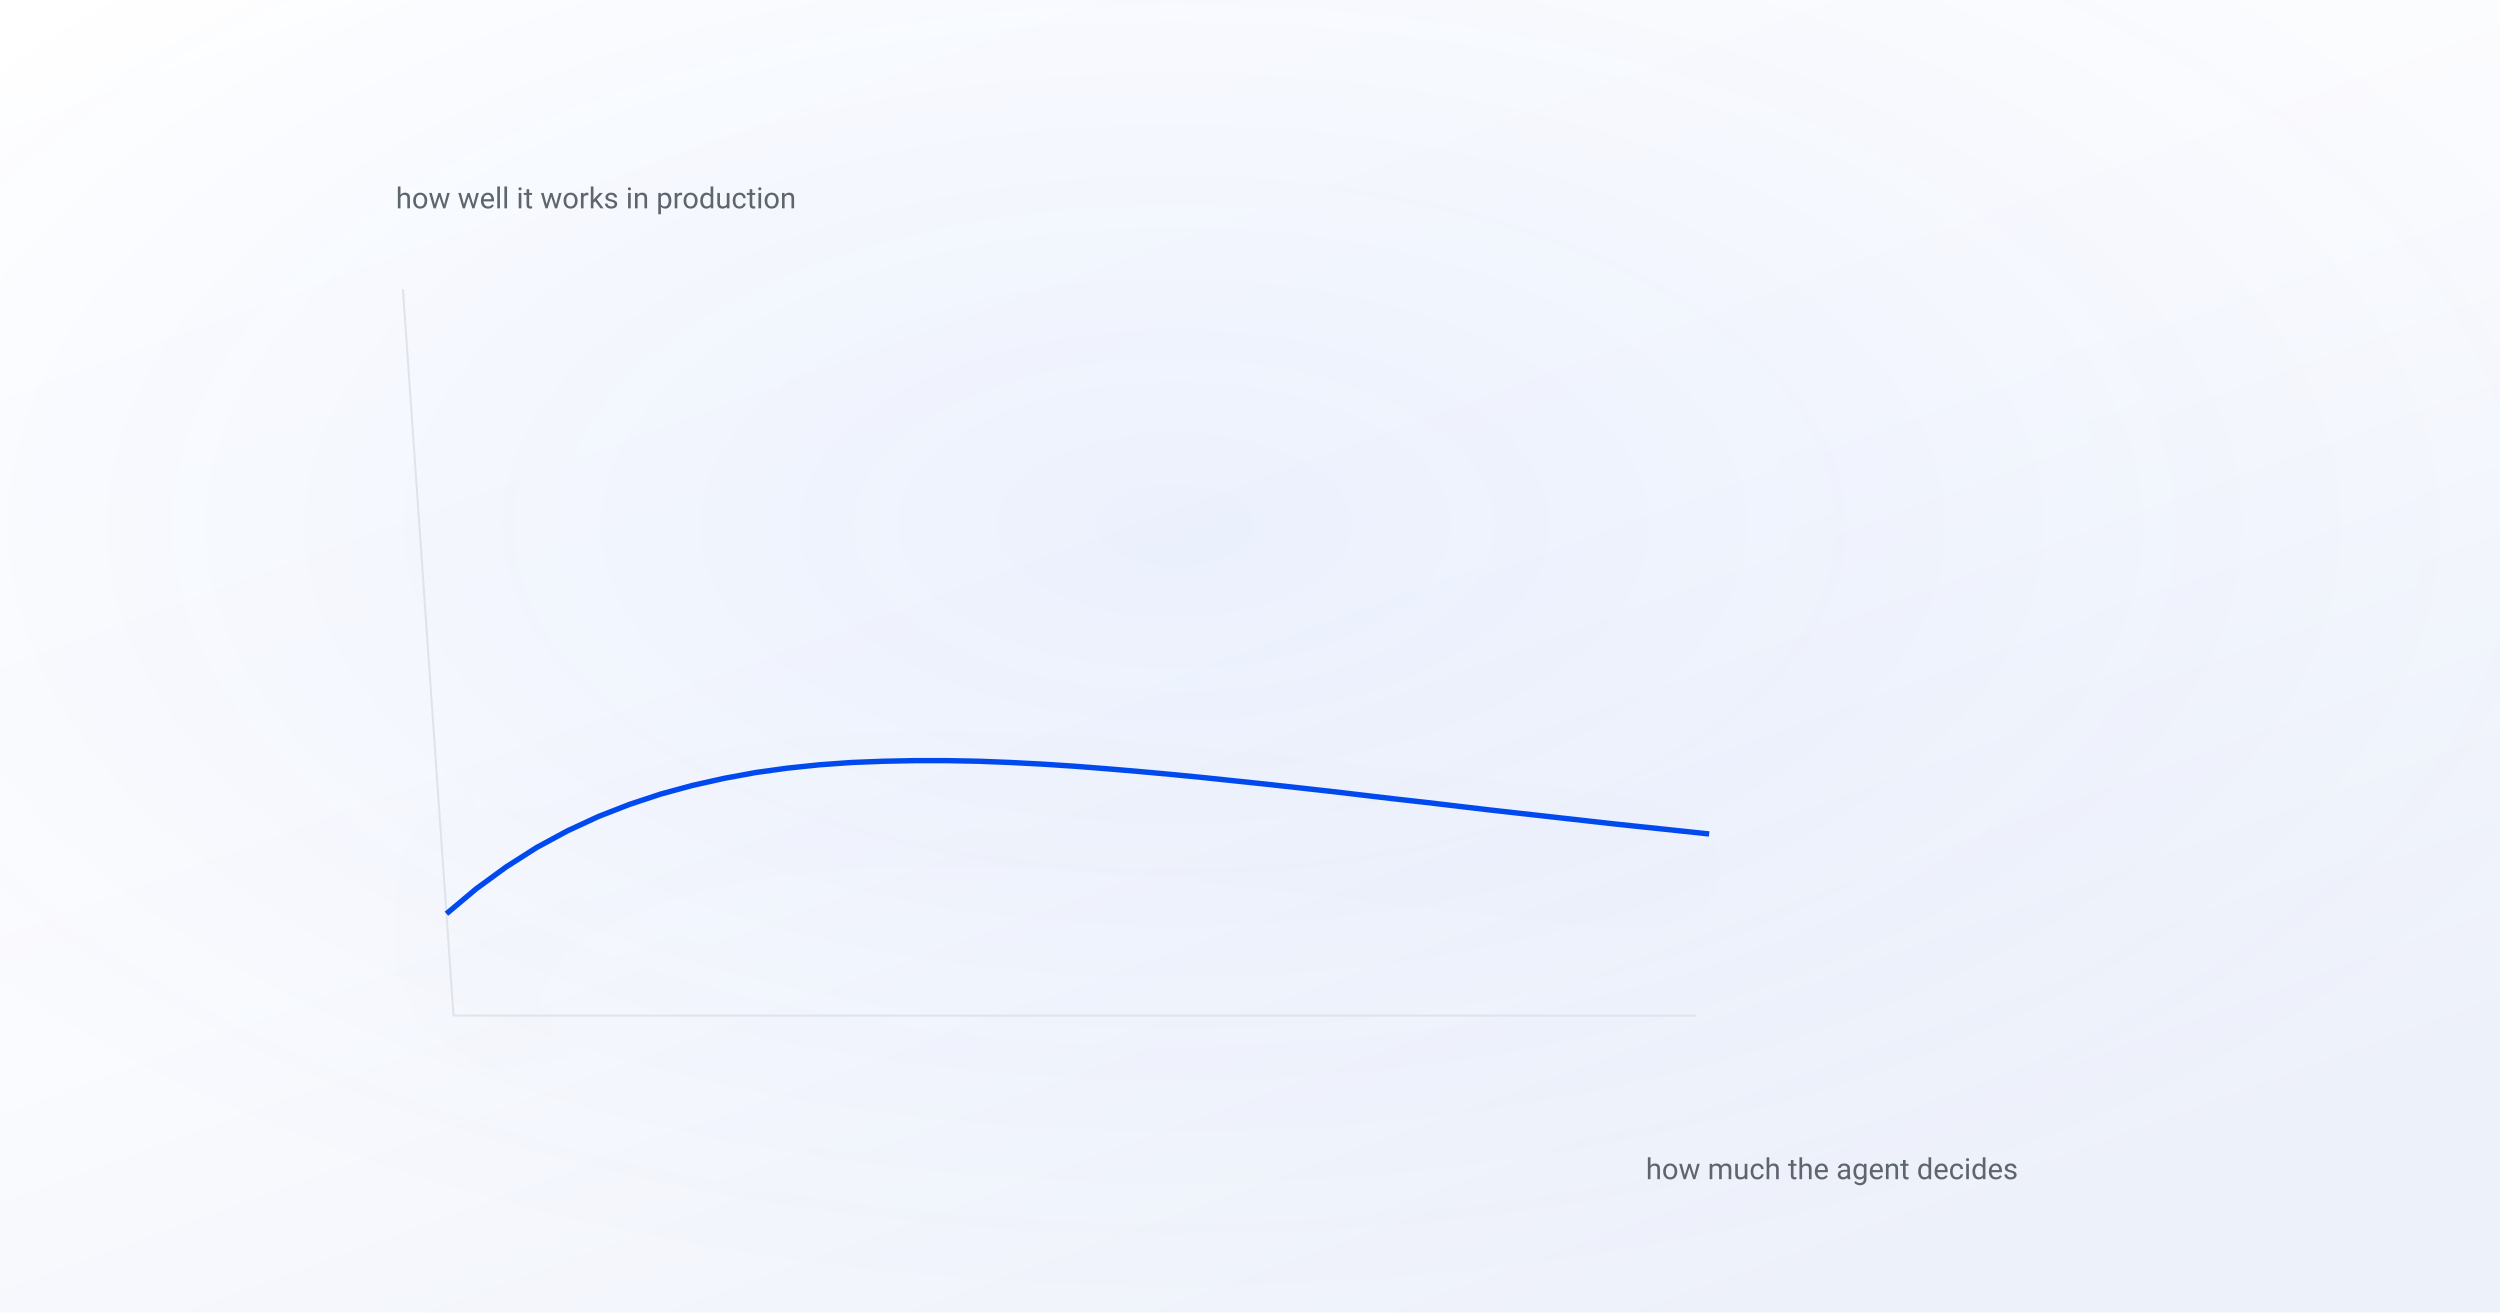
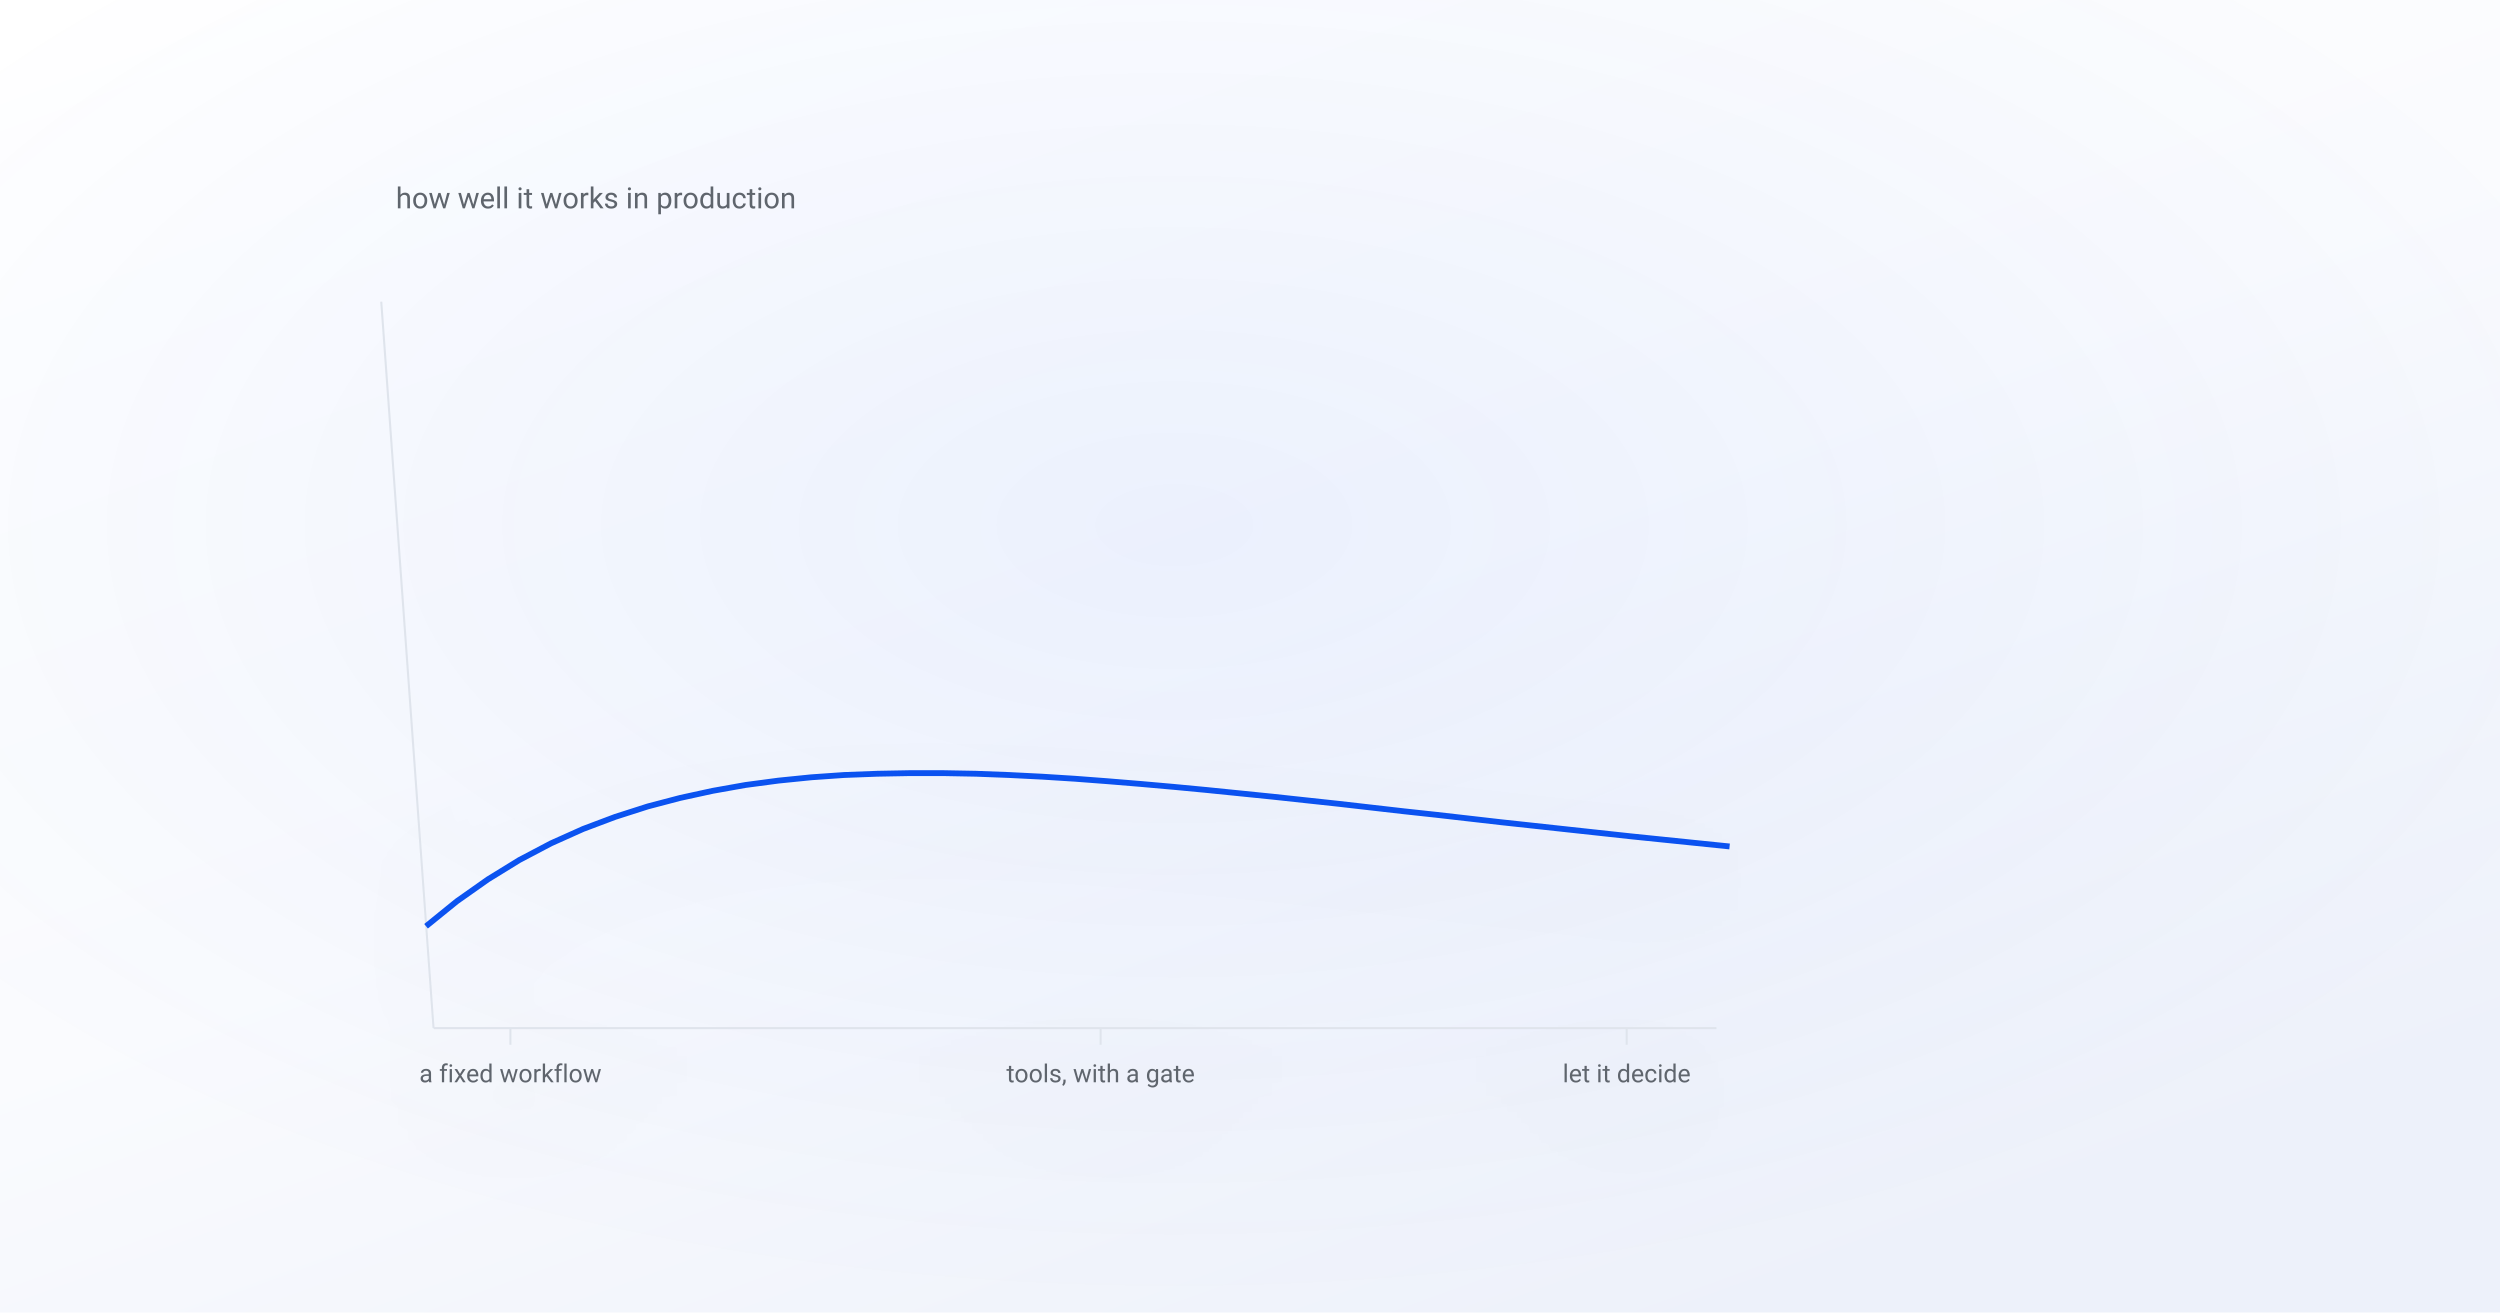
<svg xmlns="http://www.w3.org/2000/svg" viewBox="0 0 1200 630" font-family="-apple-system, BlinkMacSystemFont, 'Segoe UI', 'DM Sans', Roboto, sans-serif">
  <defs>
    <linearGradient id="bg" x1="0" y1="0" x2="0.7" y2="1">
      <stop offset="0" stop-color="#ffffff" />
      <stop offset="0.55" stop-color="#fafbfe" />
      <stop offset="1" stop-color="#edf1fa" />
    </linearGradient>
    <radialGradient id="glow" cx="0.47" cy="0.4" r="0.6">
      <stop offset="0" stop-color="#004aef" stop-opacity="0.06" />
      <stop offset="1" stop-color="#004aef" stop-opacity="0" />
    </radialGradient>
    <filter id="lift" x="-25%" y="-25%" width="150%" height="160%">
      <feDropShadow dx="0" dy="18" stdDeviation="24" flood-color="#0b1a3a" flood-opacity="0.11" />
    </filter>
  </defs>
  <style>
    /* 14s loop. Each class is a different kind of arrival, because the figures
       are about different kinds of event: text is typed, a result appears, a
-        panel expands and pushes what is under it away, a curve is drawn.
+        panel expands and pushes what is under it away, a curve is drawn. A fade
+        only says "this exists".
+ 
       `transform-box: fill-box` is what makes transform-origin mean the shape's
-        own box rather than the whole canvas.
+        own box rather than the whole canvas. Without it a scaleX on a text line
+        grows from the middle of the page.

-        Every animation rests on the finished figure, and reduced motion paints
-        that frame directly. The og:image renderer runs with reduced motion
-        forced, so the still it captures is always the completed drawing. */
+        Every class rests on the finished figure, and reduced motion paints that
+        frame directly. The og:image renderer forces reduced motion, so the still
+        it captures is always the completed drawing. Check this after any change
+        to the keyframes: a scaleY(0) that fails to reset removes the shape from
+        every social card, and nobody notices until someone shares the post. */
    .c, .type, .pop, .rise, .expandy { transform-box: fill-box; }

    .c { opacity: 0; animation: fade 14s ease-in-out infinite; }
    @keyframes fade { 0% { opacity: 0 } 20%, 88% { opacity: var(--o, 1) } 100% { opacity: 0 } }

-     /* a caret running left to right */
    .type { opacity: 0; transform-origin: left center;
             animation: type 14s cubic-bezier(0.25, 0.9, 0.3, 1) infinite; }
    @keyframes type { 0% { opacity: 0; transform: scaleX(0) }
                      6% { opacity: var(--o, 1); transform: scaleX(0) }
                      22%, 88% { opacity: var(--o, 1); transform: scaleX(1) }
                      100% { opacity: 0; transform: scaleX(1) } }

-     /* lands with a little overshoot, the way a result appears */
    .pop { opacity: 0; transform-origin: center;
            animation: pop 14s cubic-bezier(0.34, 1.56, 0.64, 1) infinite; }
    @keyframes pop { 0% { opacity: 0; transform: scale(0.6) }
                     18%, 88% { opacity: var(--o, 1); transform: scale(1) }
                     100% { opacity: 0; transform: scale(0.6) } }

    .rise { opacity: 0; animation: rise 14s cubic-bezier(0.2, 0.9, 0.3, 1) infinite; }
    @keyframes rise { 0% { opacity: 0; transform: translateY(22px) }
                      20%, 88% { opacity: var(--o, 1); transform: translateY(0) }
                      100% { opacity: 0; transform: translateY(22px) } }

-     /* a panel opening downward, which is what pushes the links off the frame */
    .expandy { opacity: 0; transform-origin: top center;
                animation: expandy 14s cubic-bezier(0.2, 0.9, 0.25, 1) infinite; }
    @keyframes expandy { 0% { opacity: 0; transform: scaleY(0) }
                         6% { opacity: var(--o, 1); transform: scaleY(0) }
                         24%, 88% { opacity: var(--o, 1); transform: scaleY(1) }
                         100% { opacity: 0; transform: scaleY(0) } }

    .draw { stroke-dasharray: var(--len, 2000); stroke-dashoffset: var(--len, 2000);
             animation: draw 14s ease-in-out infinite; }
    @keyframes draw { 0% { stroke-dashoffset: var(--len, 2000) }
                      26%, 88% { stroke-dashoffset: 0 }
                      100% { stroke-dashoffset: var(--len, 2000) } }

    .mark { opacity: 0; animation: mark 14s ease infinite; }
    @keyframes mark { 0%, 40% { opacity: 0 } 52%, 86% { opacity: 1 } 96%, 100% { opacity: 0 } }

    @media (prefers-reduced-motion: reduce) {
      .c, .type, .pop, .rise, .expandy { opacity: var(--o, 1); transform: none; animation: none }
      .draw { stroke-dashoffset: 0; animation: none }
      .mark { opacity: 1; animation: none }
    }
  </style>
  <rect width="1200" height="630" fill="url(#bg)" />
  <rect width="1200" height="630" fill="url(#glow)" />
+   <defs>
+     <linearGradient id="gblue" x1="0" y1="0" x2="0.55" y2="1">
+       <stop offset="0" stop-color="#3d76ff" />
+       <stop offset="1" stop-color="#004aef" />
+     </linearGradient>
+     <linearGradient id="ggreen" x1="0" y1="0" x2="0.5" y2="1">
+       <stop offset="0" stop-color="#6df7cd" />
+       <stop offset="1" stop-color="#07ef9c" />
+     </linearGradient>
+     <linearGradient id="gcard" x1="0.1" y1="0" x2="0.3" y2="1">
+       <stop offset="0" stop-color="#ffffff" stop-opacity="0.96" />
+       <stop offset="1" stop-color="#ffffff" stop-opacity="0.74" />
+     </linearGradient>
+     <linearGradient id="gchip" x1="0" y1="0" x2="0" y2="1">
+       <stop offset="0" stop-color="#f4f7ff" />
+       <stop offset="1" stop-color="#e6ecfa" />
+     </linearGradient>
+   </defs>
  <g filter="url(#lift)">
-     <line x1="217.7" y1="487.5" x2="814.3" y2="487.5" stroke="#dfe4ec" />
-     <line x1="217.7" y1="487.5" x2="193.4" y2="138.8" stroke="#dfe4ec" />
-     <path class="draw" d="M214.3 438.6 L228.6 426.6 L243.0 416.1 L257.6 406.8 L272.4 398.8 L287.3 391.9 L302.2 386.1 L317.3 381.1 L332.4 377.0 L347.6 373.6 L362.8 370.8 L378.0 368.7 L393.3 367.1 L408.6 366.0 L423.9 365.4 L439.3 365.1 L454.6 365.1 L470.0 365.4 L485.3 366.0 L500.7 366.8 L516.0 367.8 L531.3 369.0 L546.6 370.3 L562.0 371.7 L577.3 373.2 L592.5 374.8 L607.8 376.4 L623.1 378.1 L638.3 379.8 L653.6 381.6 L668.8 383.4 L684.0 385.1 L699.2 386.9 L714.4 388.7 L729.6 390.4 L744.7 392.1 L759.9 393.8 L775.0 395.5 L790.2 397.1 L805.3 398.7 L820.4 400.3" fill="none" stroke="#004aef" stroke-width="2.6" style="--len:900" />
-     <circle class="c" cx="439.3" cy="365.1" r="7" fill="#07ef9c" style="--o:1" />
+     <line x1="208.1" y1="493.5" x2="823.9" y2="493.5" stroke="#dfe4ec" />
+     <line x1="208.1" y1="493.5" x2="183.0" y2="144.8" stroke="#dfe4ec" />
+     <path class="draw" d="M204.5 444.6 L219.3 432.6 L234.2 422.1 L249.3 412.8 L264.5 404.8 L279.9 397.9 L295.3 392.1 L310.9 387.1 L326.5 383.0 L342.1 379.6 L357.8 376.8 L373.6 374.7 L389.4 373.1 L405.2 372.0 L421.0 371.4 L436.8 371.1 L452.6 371.1 L468.5 371.4 L484.3 372.0 L500.2 372.8 L516.0 373.8 L531.8 375.0 L547.6 376.3 L563.4 377.7 L579.2 379.2 L595.0 380.8 L610.8 382.4 L626.5 384.1 L642.3 385.8 L658.0 387.6 L673.7 389.4 L689.4 391.1 L705.1 392.9 L720.8 394.7 L736.5 396.4 L752.1 398.1 L767.8 399.8 L783.4 401.5 L799.0 403.1 L814.6 404.7 L830.2 406.3" fill="none" stroke="#004aef" stroke-width="2.8" opacity="0.95" style="--len:900;animation-delay:0.30s" />
+     <circle class="pop" cx="436.8" cy="371.1" r="8" fill="url(#ggreen)" style="--o:1;animation-delay:0.8s" />
+     <text x="245.0" y="519.5" text-anchor="middle" font-size="12" fill="#5f656d" font-weight="400">a fixed workflow</text>
+     <line x1="245.0" y1="493.5" x2="245.0" y2="501.5" stroke="#dfe4ec" />
+     <text x="528.3" y="519.5" text-anchor="middle" font-size="12" fill="#5f656d" font-weight="400">tools, with a gate</text>
+     <line x1="528.3" y1="493.5" x2="528.3" y2="501.5" stroke="#dfe4ec" />
+     <text x="780.8" y="519.5" text-anchor="middle" font-size="12" fill="#5f656d" font-weight="400">let it decide</text>
+     <line x1="780.8" y1="493.5" x2="780.8" y2="501.5" stroke="#dfe4ec" />
  </g>
  <g class="mark">
-     <line x1="449.3" y1="359.1" x2="491.3" y2="359.1" stroke="#04815a" stroke-width="1.4" />
-     <text x="501.3" y="353.1" font-size="17" fill="#04815a">as much freedom as</text>
-     <text x="501.3" y="375.1" font-size="17" fill="#04815a">it can be trusted with</text>
+     <line x1="438.8" y1="365.1" x2="480.8" y2="365.1" stroke="#04815a" stroke-width="1.4" />
+     <text x="490.8" y="359.1" font-size="17" fill="#04815a">as much freedom as</text>
+     <text x="490.8" y="381.1" font-size="17" fill="#04815a">it can be trusted with</text>
  </g>
  <text x="190.0" y="100.0" text-anchor="start" font-size="14" fill="#5f656d" font-weight="400">how well it works in production</text>
-   <text x="790.0" y="566.0" text-anchor="start" font-size="14" fill="#5f656d" font-weight="400">how much the agent decides</text>
</svg>
